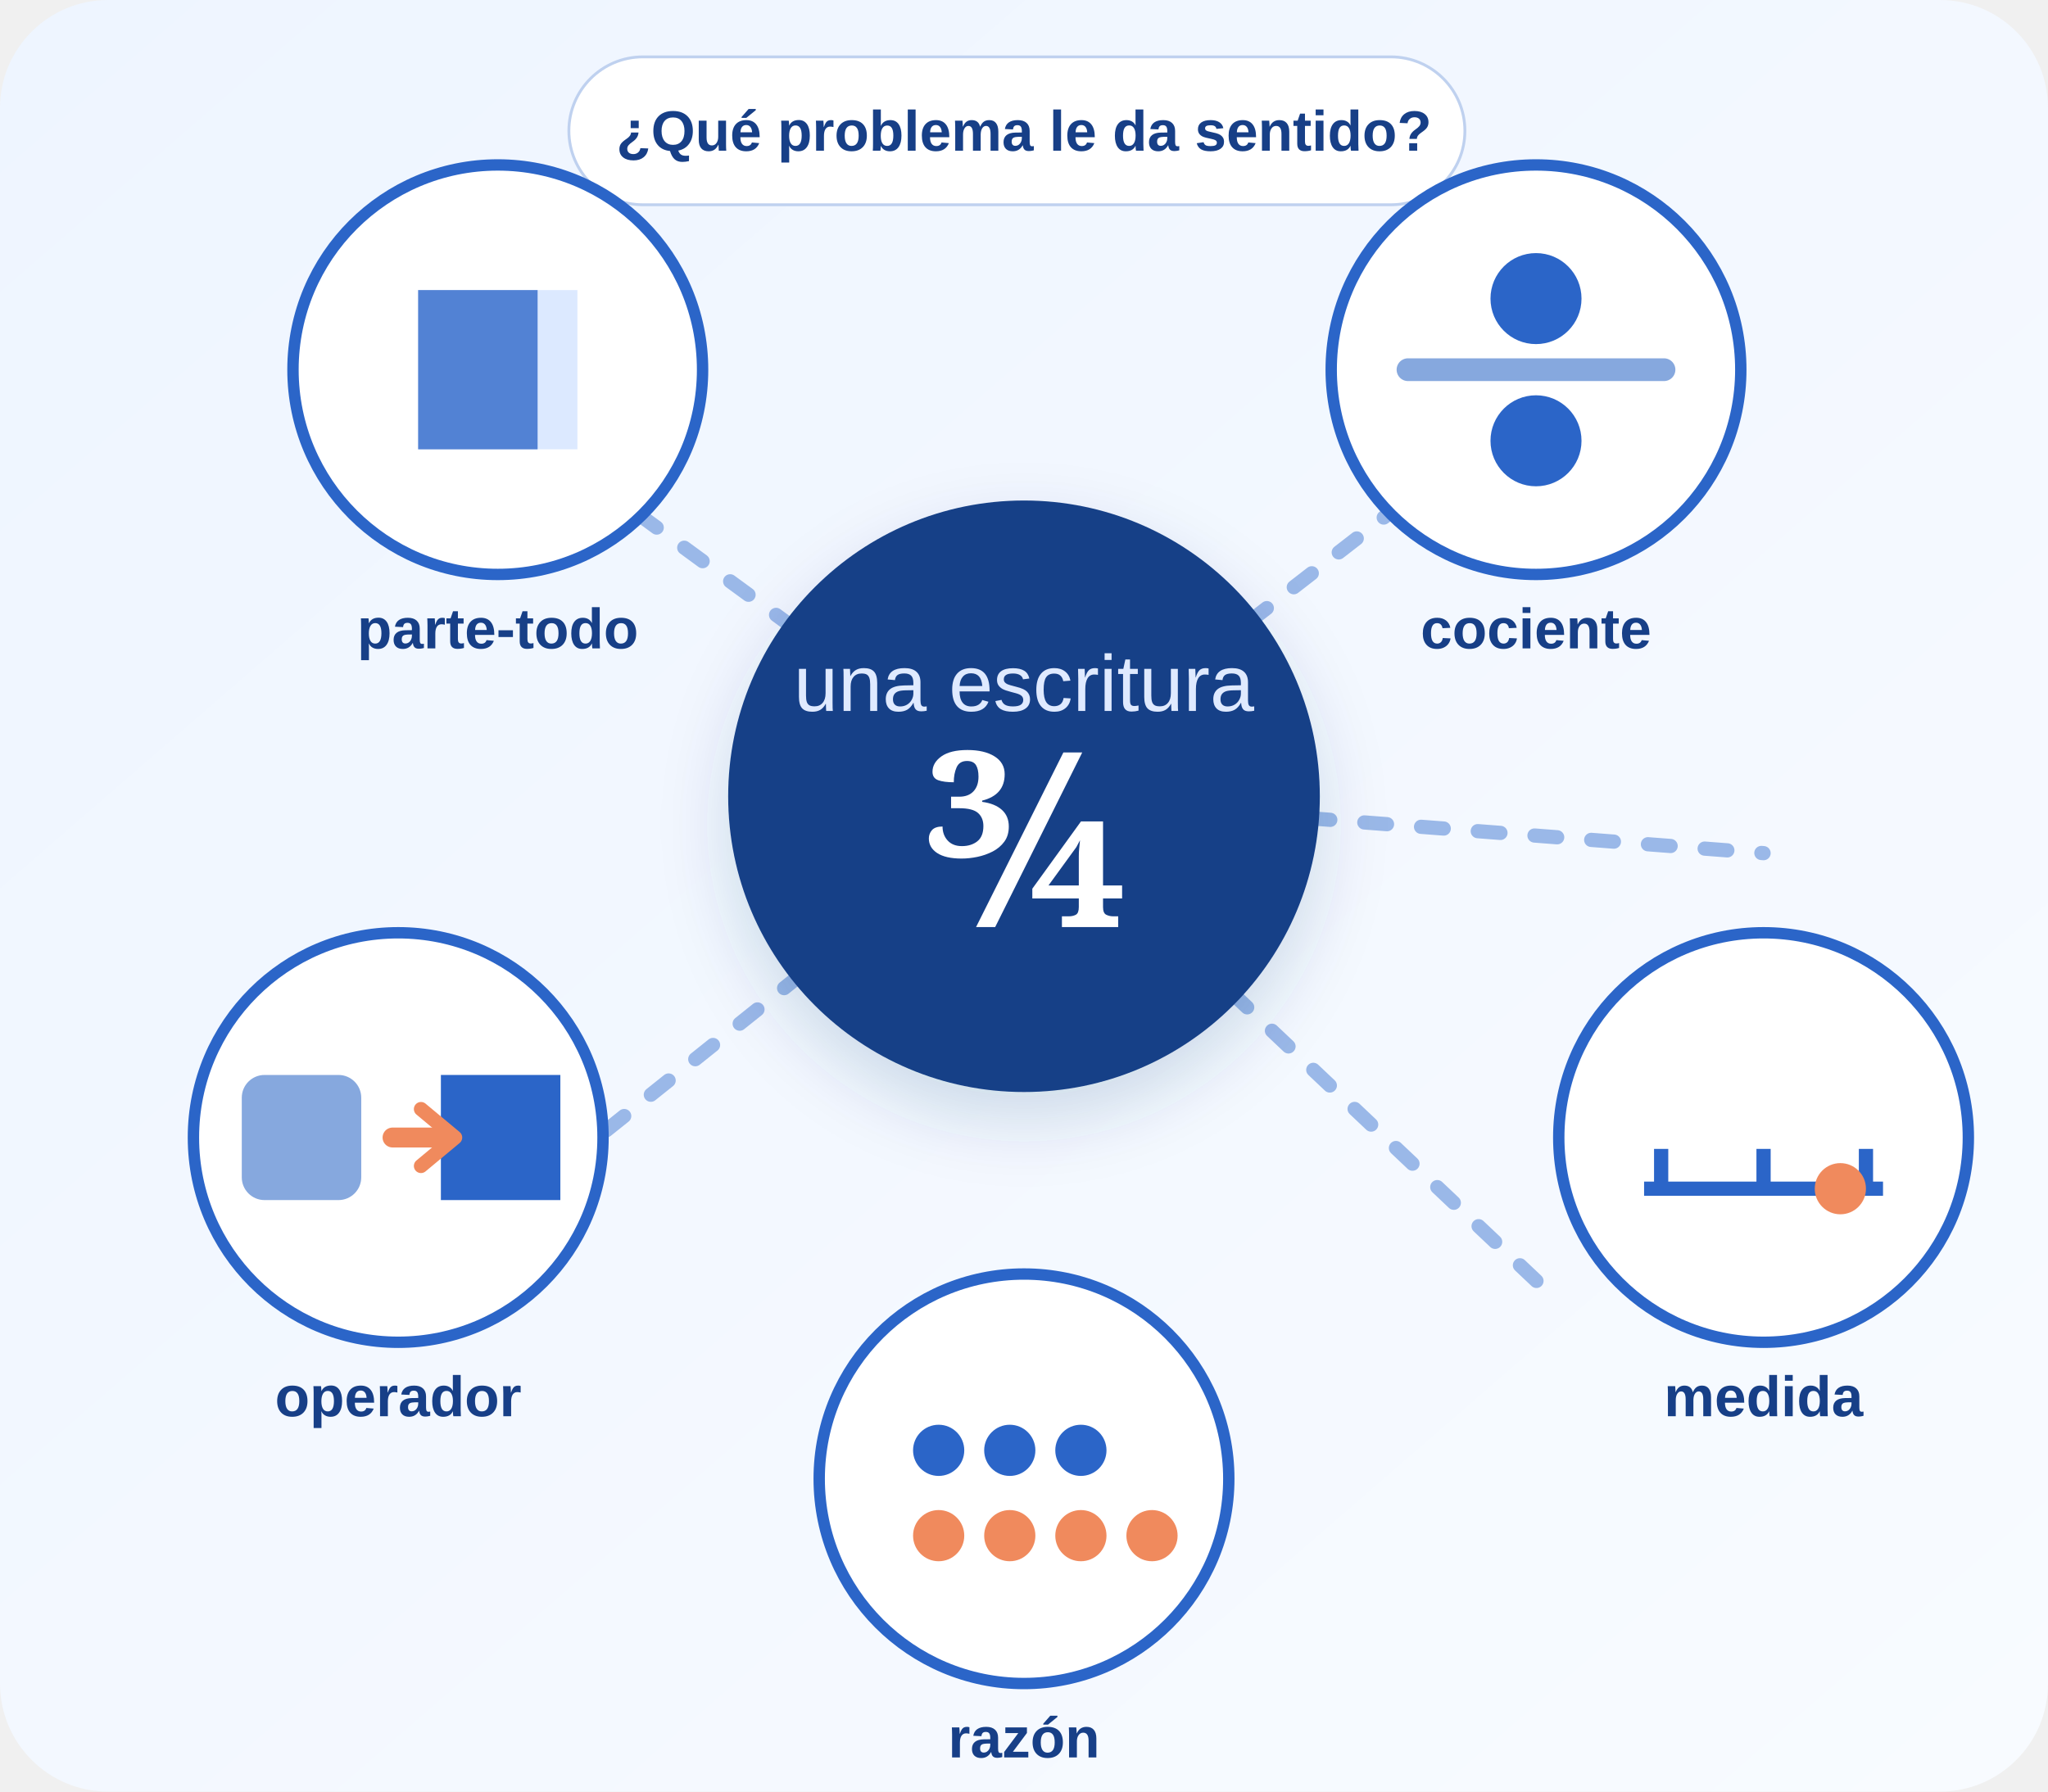
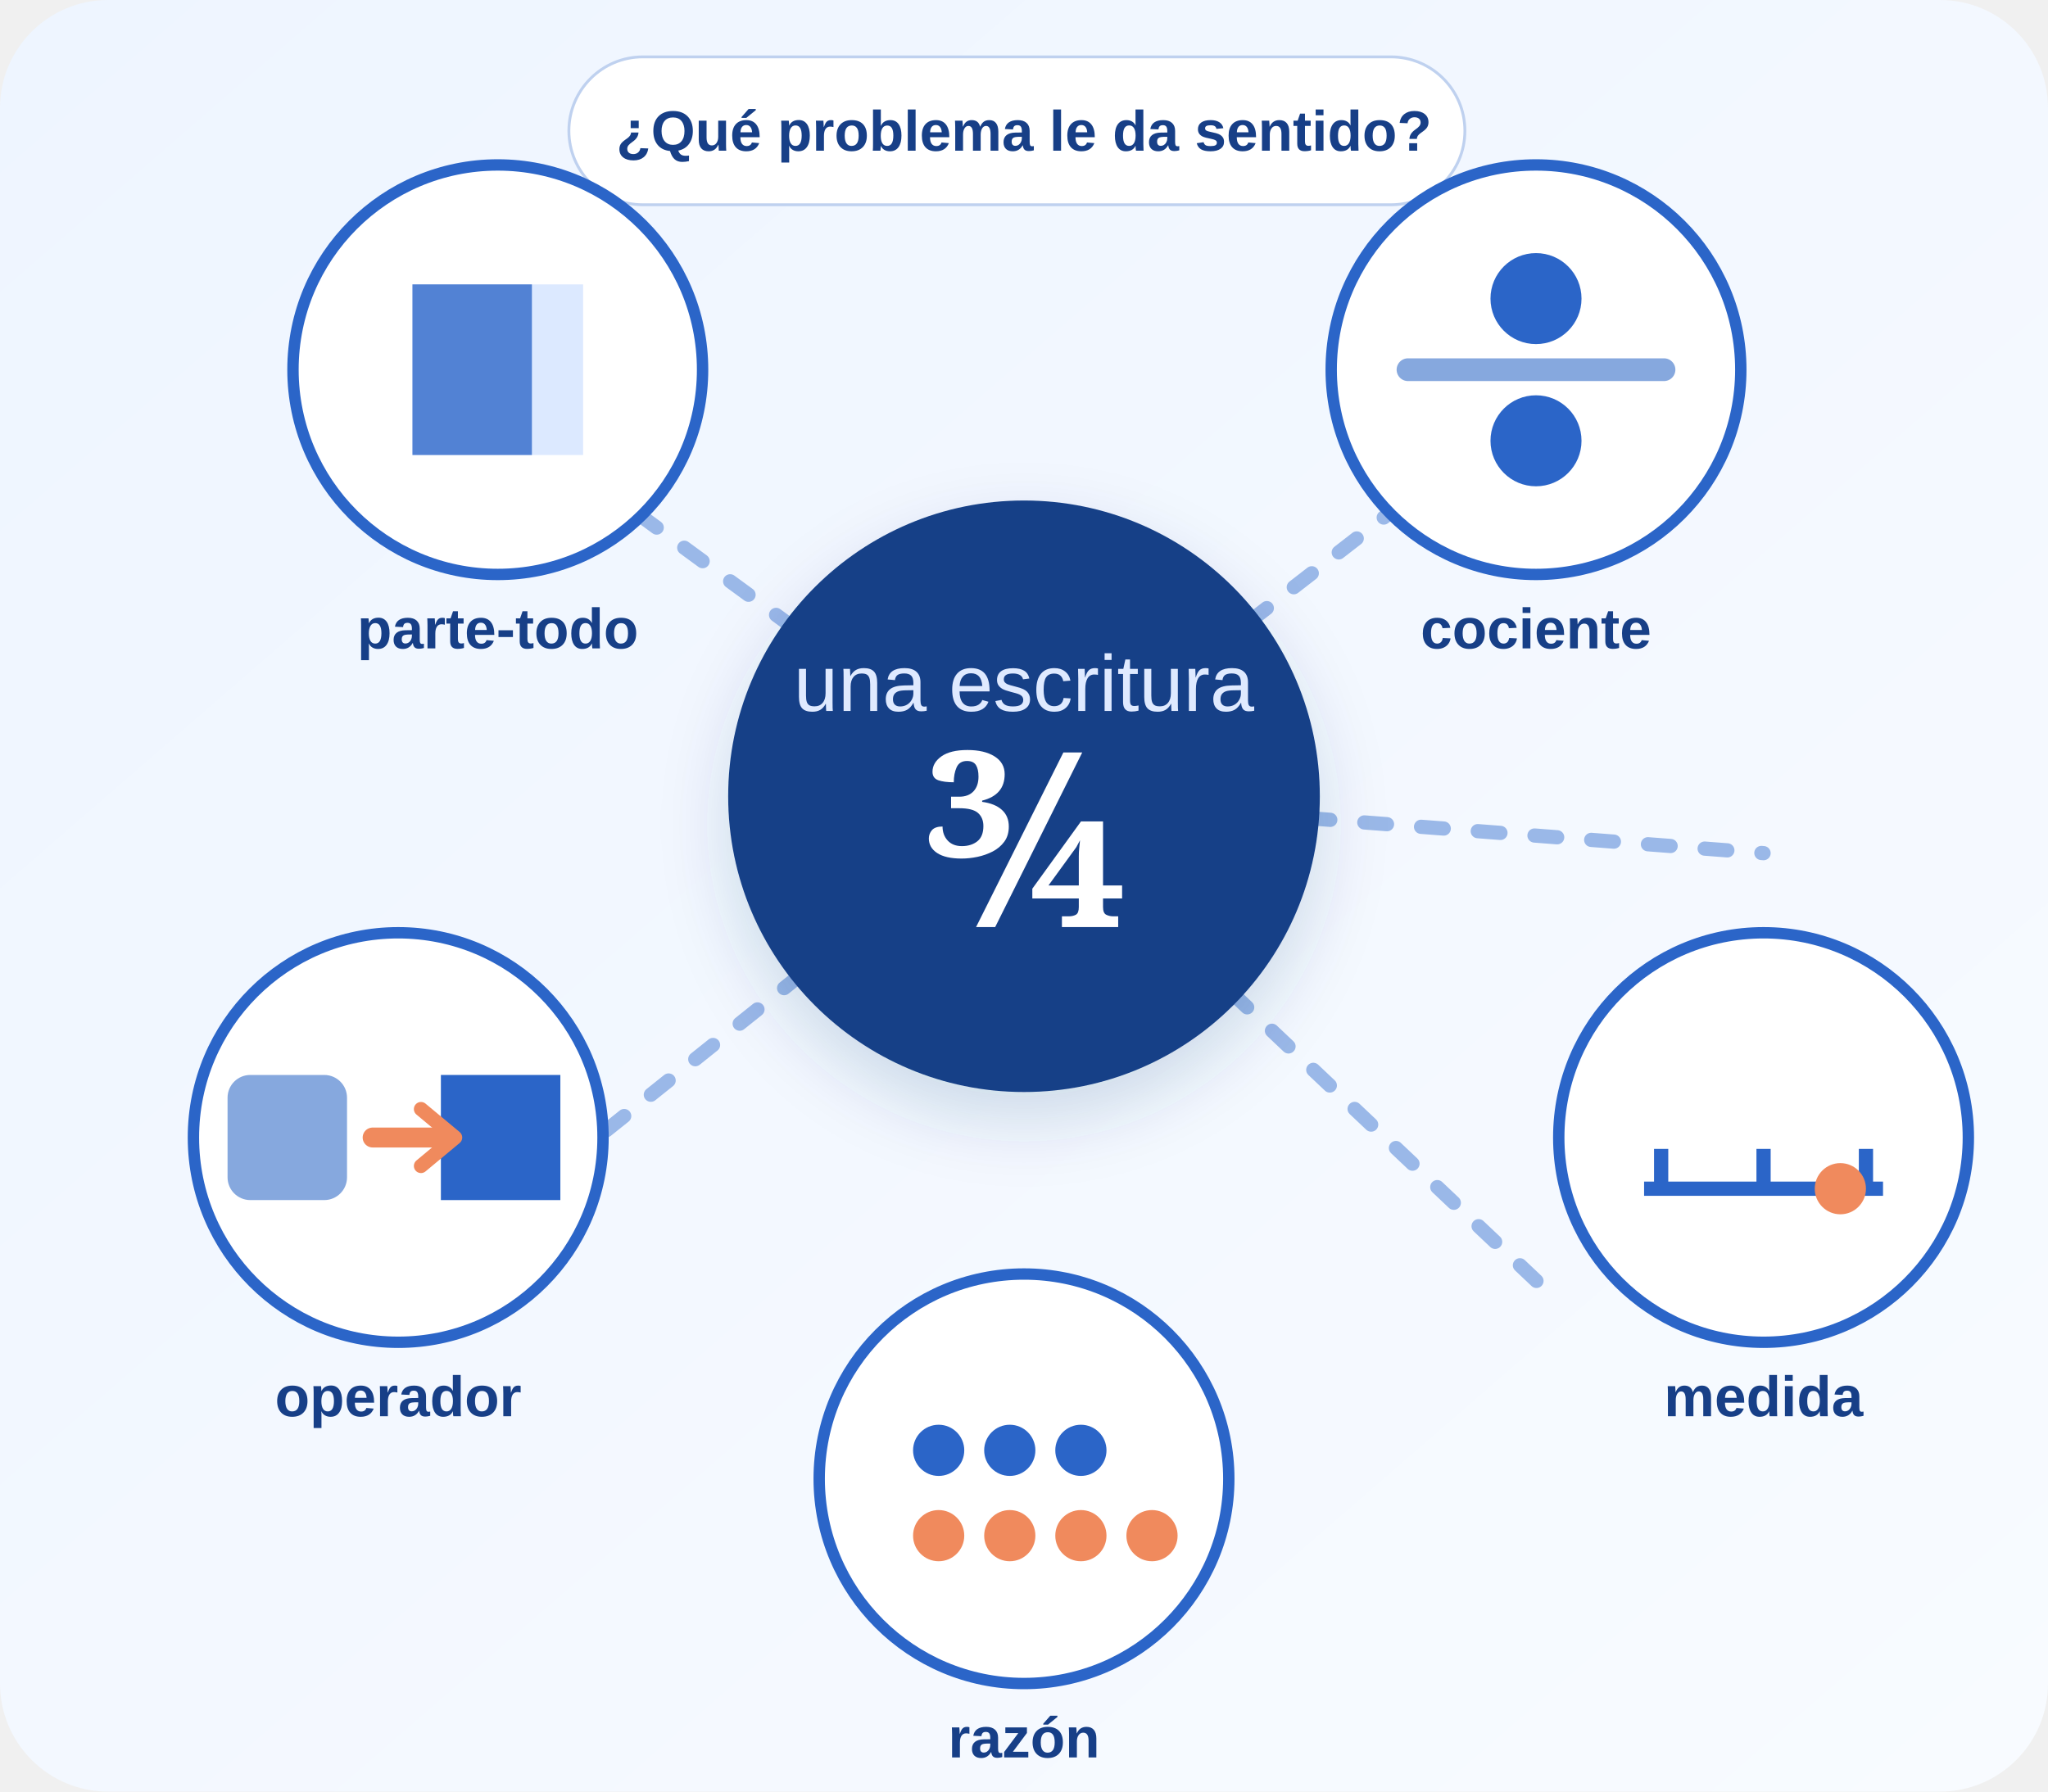
<svg xmlns="http://www.w3.org/2000/svg" viewBox="0 0 720 630" role="img" aria-labelledby="title desc">
  <defs>
    <linearGradient id="bg" x1="0" y1="0" x2="1" y2="1">
      <stop offset="0" stop-color="#eef5ff" />
      <stop offset="1" stop-color="#f8fbff" />
    </linearGradient>
    <filter id="shadow" x="-20%" y="-20%" width="140%" height="140%">
      <feDropShadow dx="0" dy="10" stdDeviation="12" flood-color="#123a72" flood-opacity=".16" />
    </filter>
  </defs>
  <rect width="720" height="630" rx="38" fill="url(#bg)" />
  <rect x="200" y="20" width="315" height="52" rx="26" fill="#ffffff" stroke="#bfd1ef" />
  <text x="360" y="53" text-anchor="middle" font-family="Arial, sans-serif" font-size="20" font-weight="700" fill="#173f87">¿Qué problema le da sentido?</text>
  <path d="M360 280 L155 130 M360 280 L560 125 M360 280 L620 300 M360 280 L545 455 M360 280 L160 440" stroke="#9ab8e8" stroke-width="5" stroke-linecap="round" stroke-dasharray="8 12" />
  <g filter="url(#shadow)">
    <circle cx="360" cy="280" r="104" fill="#173f87" />
    <text x="360" y="250" text-anchor="middle" font-family="Arial, sans-serif" font-size="28" fill="#dfeaff">una escritura</text>
    <text x="360" y="326" text-anchor="middle" font-family="Georgia, serif" font-size="86" font-weight="700" fill="#ffffff">¾</text>
  </g>
  <g font-family="Arial, sans-serif" text-anchor="middle" font-weight="700">
    <g transform="translate(175 130)">
      <circle r="72" fill="#ffffff" stroke="#2b65c8" stroke-width="4" />
-       <path d="M-28 -28h56v56h-56z" fill="#dce9ff" />
-       <path d="M-28 -28h42v56h-42z" fill="#2b65c8" opacity=".78" />
+       <path d="M-30 -30h60v60h-60z" fill="#dce9ff" />
+       <path d="M-30 -30h42v60h-42z" fill="#2b65c8" opacity=".78" />
      <text y="98" font-size="20" fill="#173f87">parte-todo</text>
    </g>
    <g transform="translate(540 130)">
      <circle r="72" fill="#ffffff" stroke="#2b65c8" stroke-width="4" />
      <circle cx="0" cy="-25" r="16" fill="#2b65c8" />
      <circle cx="0" cy="25" r="16" fill="#2b65c8" />
      <path d="M-45 0 h 90" stroke="#86a8de" stroke-width="8" stroke-linecap="round" />
      <text y="98" font-size="20" fill="#173f87">cociente</text>
    </g>
    <g transform="translate(620 400)">
      <circle r="72" fill="#ffffff" stroke="#2b65c8" stroke-width="4" />
      <path d="M-42 18h84M-36 18v-14M0 18v-14M36 18v-14" stroke="#2b65c8" stroke-width="5" />
      <circle cx="27" cy="18" r="9" fill="#f08a5d" />
      <text y="98" font-size="20" fill="#173f87">medida</text>
    </g>
    <g transform="translate(360 520)">
      <circle r="72" fill="#ffffff" stroke="#2b65c8" stroke-width="4" />
      <g fill="#2b65c8">
        <circle cx="-30" cy="-10" r="9" />
        <circle cx="-5" cy="-10" r="9" />
        <circle cx="20" cy="-10" r="9" />
      </g>
      <g fill="#f08a5d">
        <circle cx="-30" cy="20" r="9" />
        <circle cx="-5" cy="20" r="9" />
        <circle cx="20" cy="20" r="9" />
        <circle cx="45" cy="20" r="9" />
      </g>
      <text y="98" font-size="20" fill="#173f87">razón</text>
    </g>
    <g transform="translate(140 400)">
      <circle r="72" fill="#ffffff" stroke="#2b65c8" stroke-width="4" />
-       <rect x="-55" y="-22" width="42" height="44" rx="8" fill="#86a8de" />
+       <rect x="-60" y="-22" width="42" height="44" rx="8" fill="#86a8de" />
      <path d="M15 -22 h42 v 44 H15z" fill="#2b65c8" />
-       <path d="M-2 0h16" stroke="#f08a5d" stroke-width="7" stroke-linecap="round" />
+       <path d="M-9 0h23" stroke="#f08a5d" stroke-width="7" stroke-linecap="round" />
      <path d="M8 -10l12 10L8 10" fill="none" stroke="#f08a5d" stroke-width="5" stroke-linecap="round" stroke-linejoin="round" />
      <text y="98" font-size="20" fill="#173f87">operador</text>
    </g>
  </g>
</svg>
